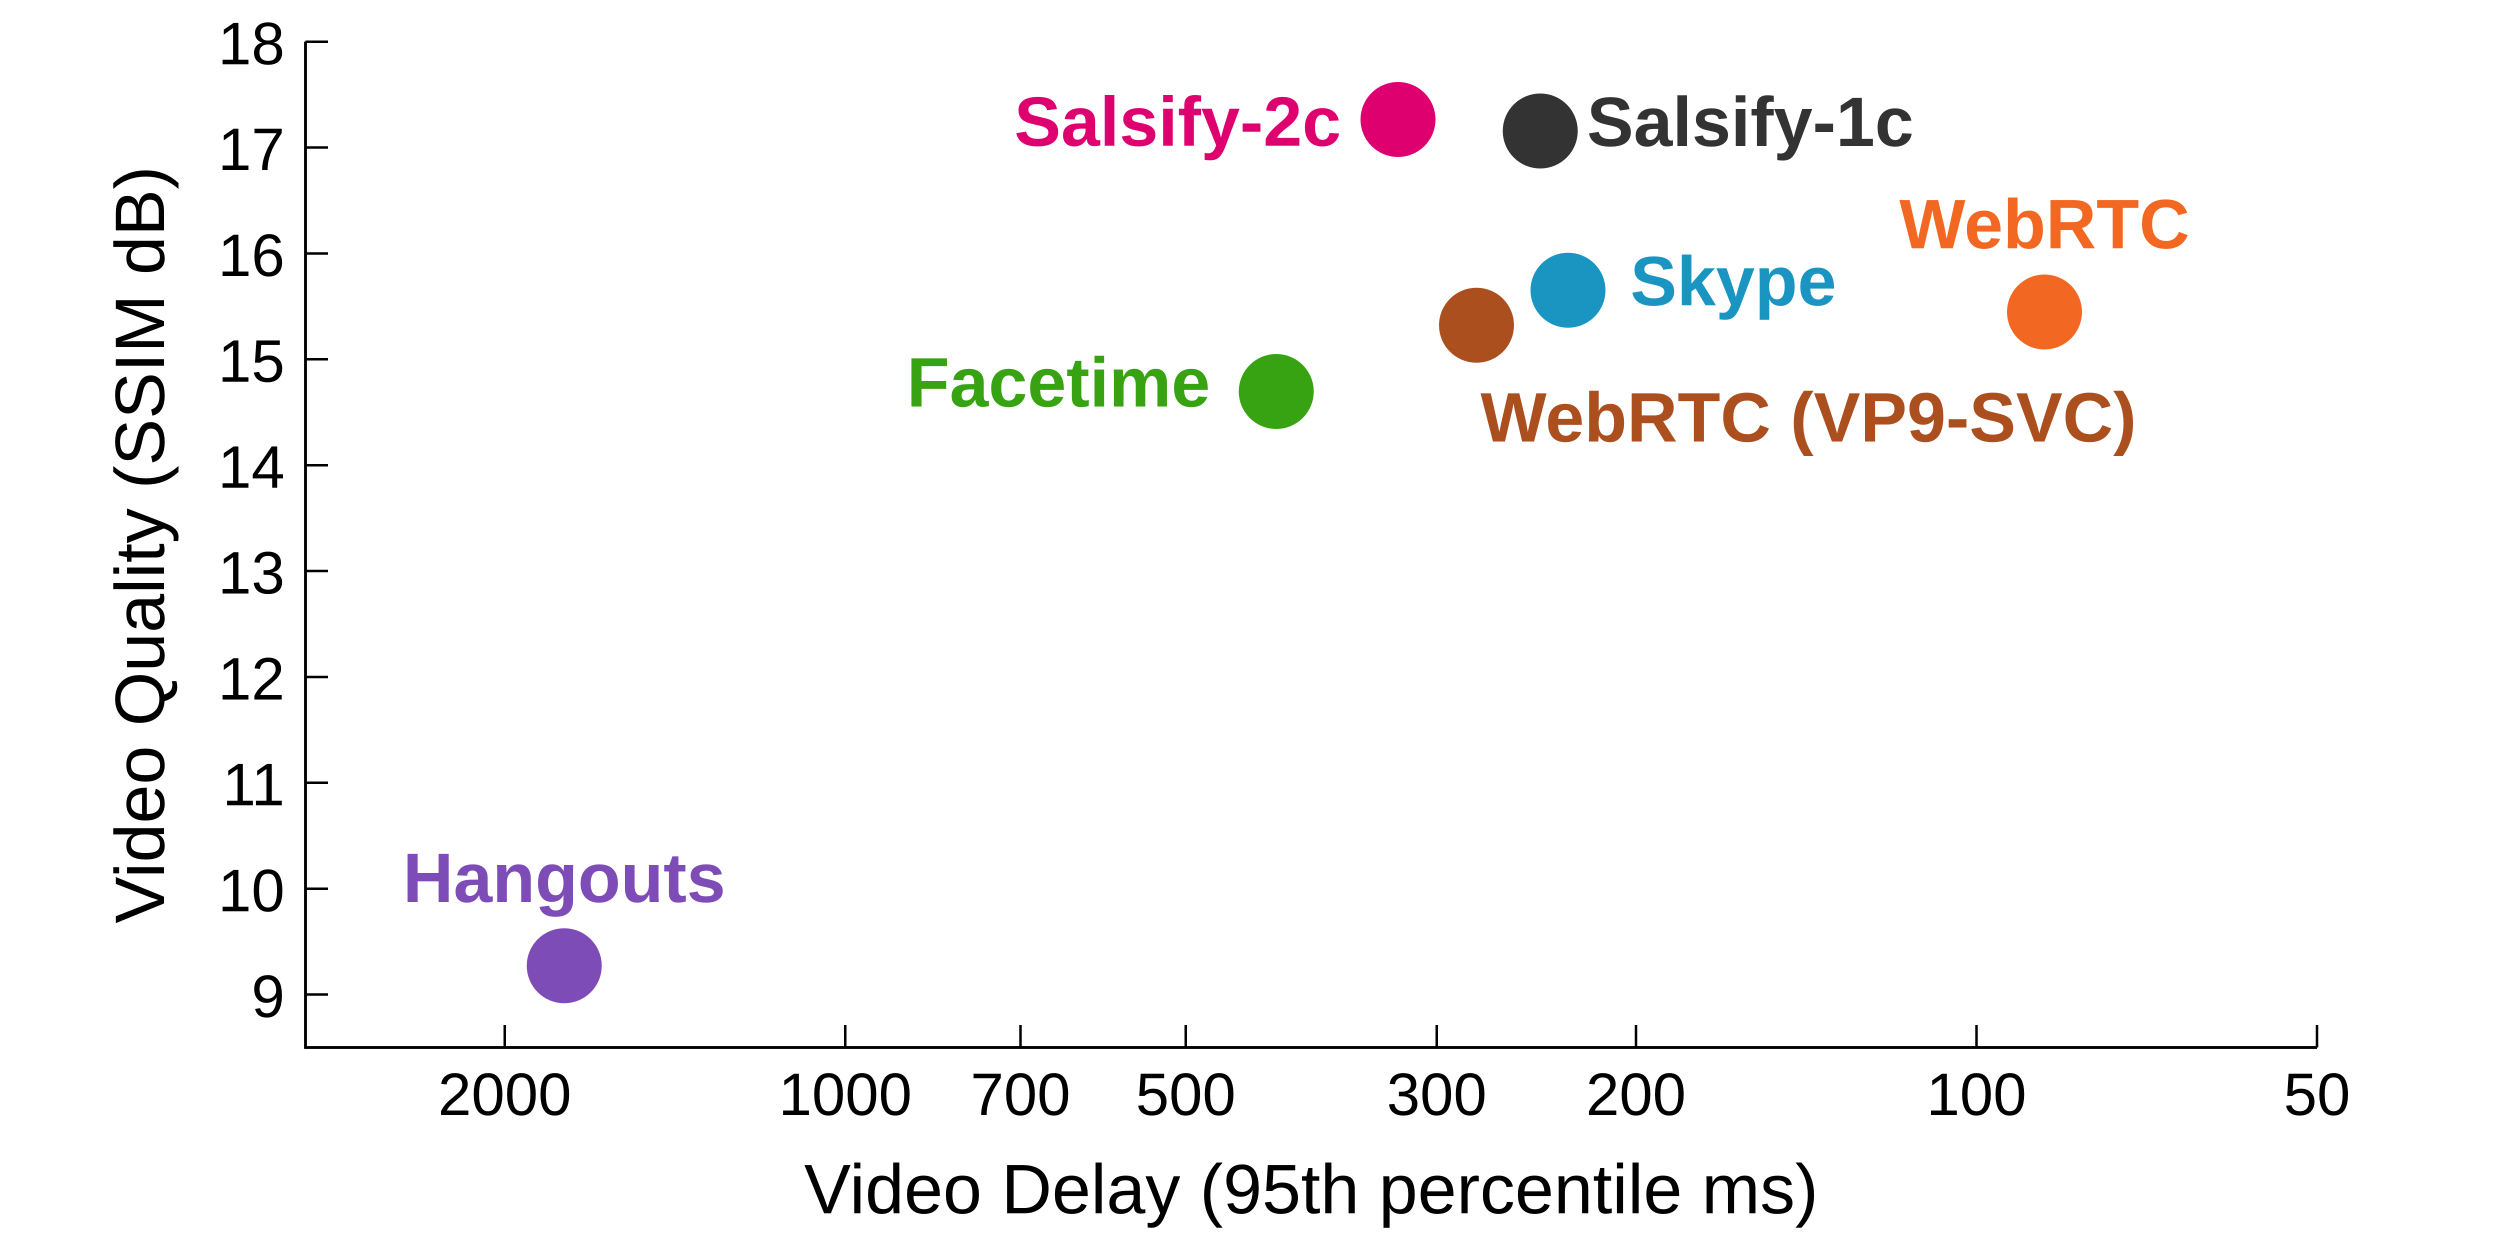
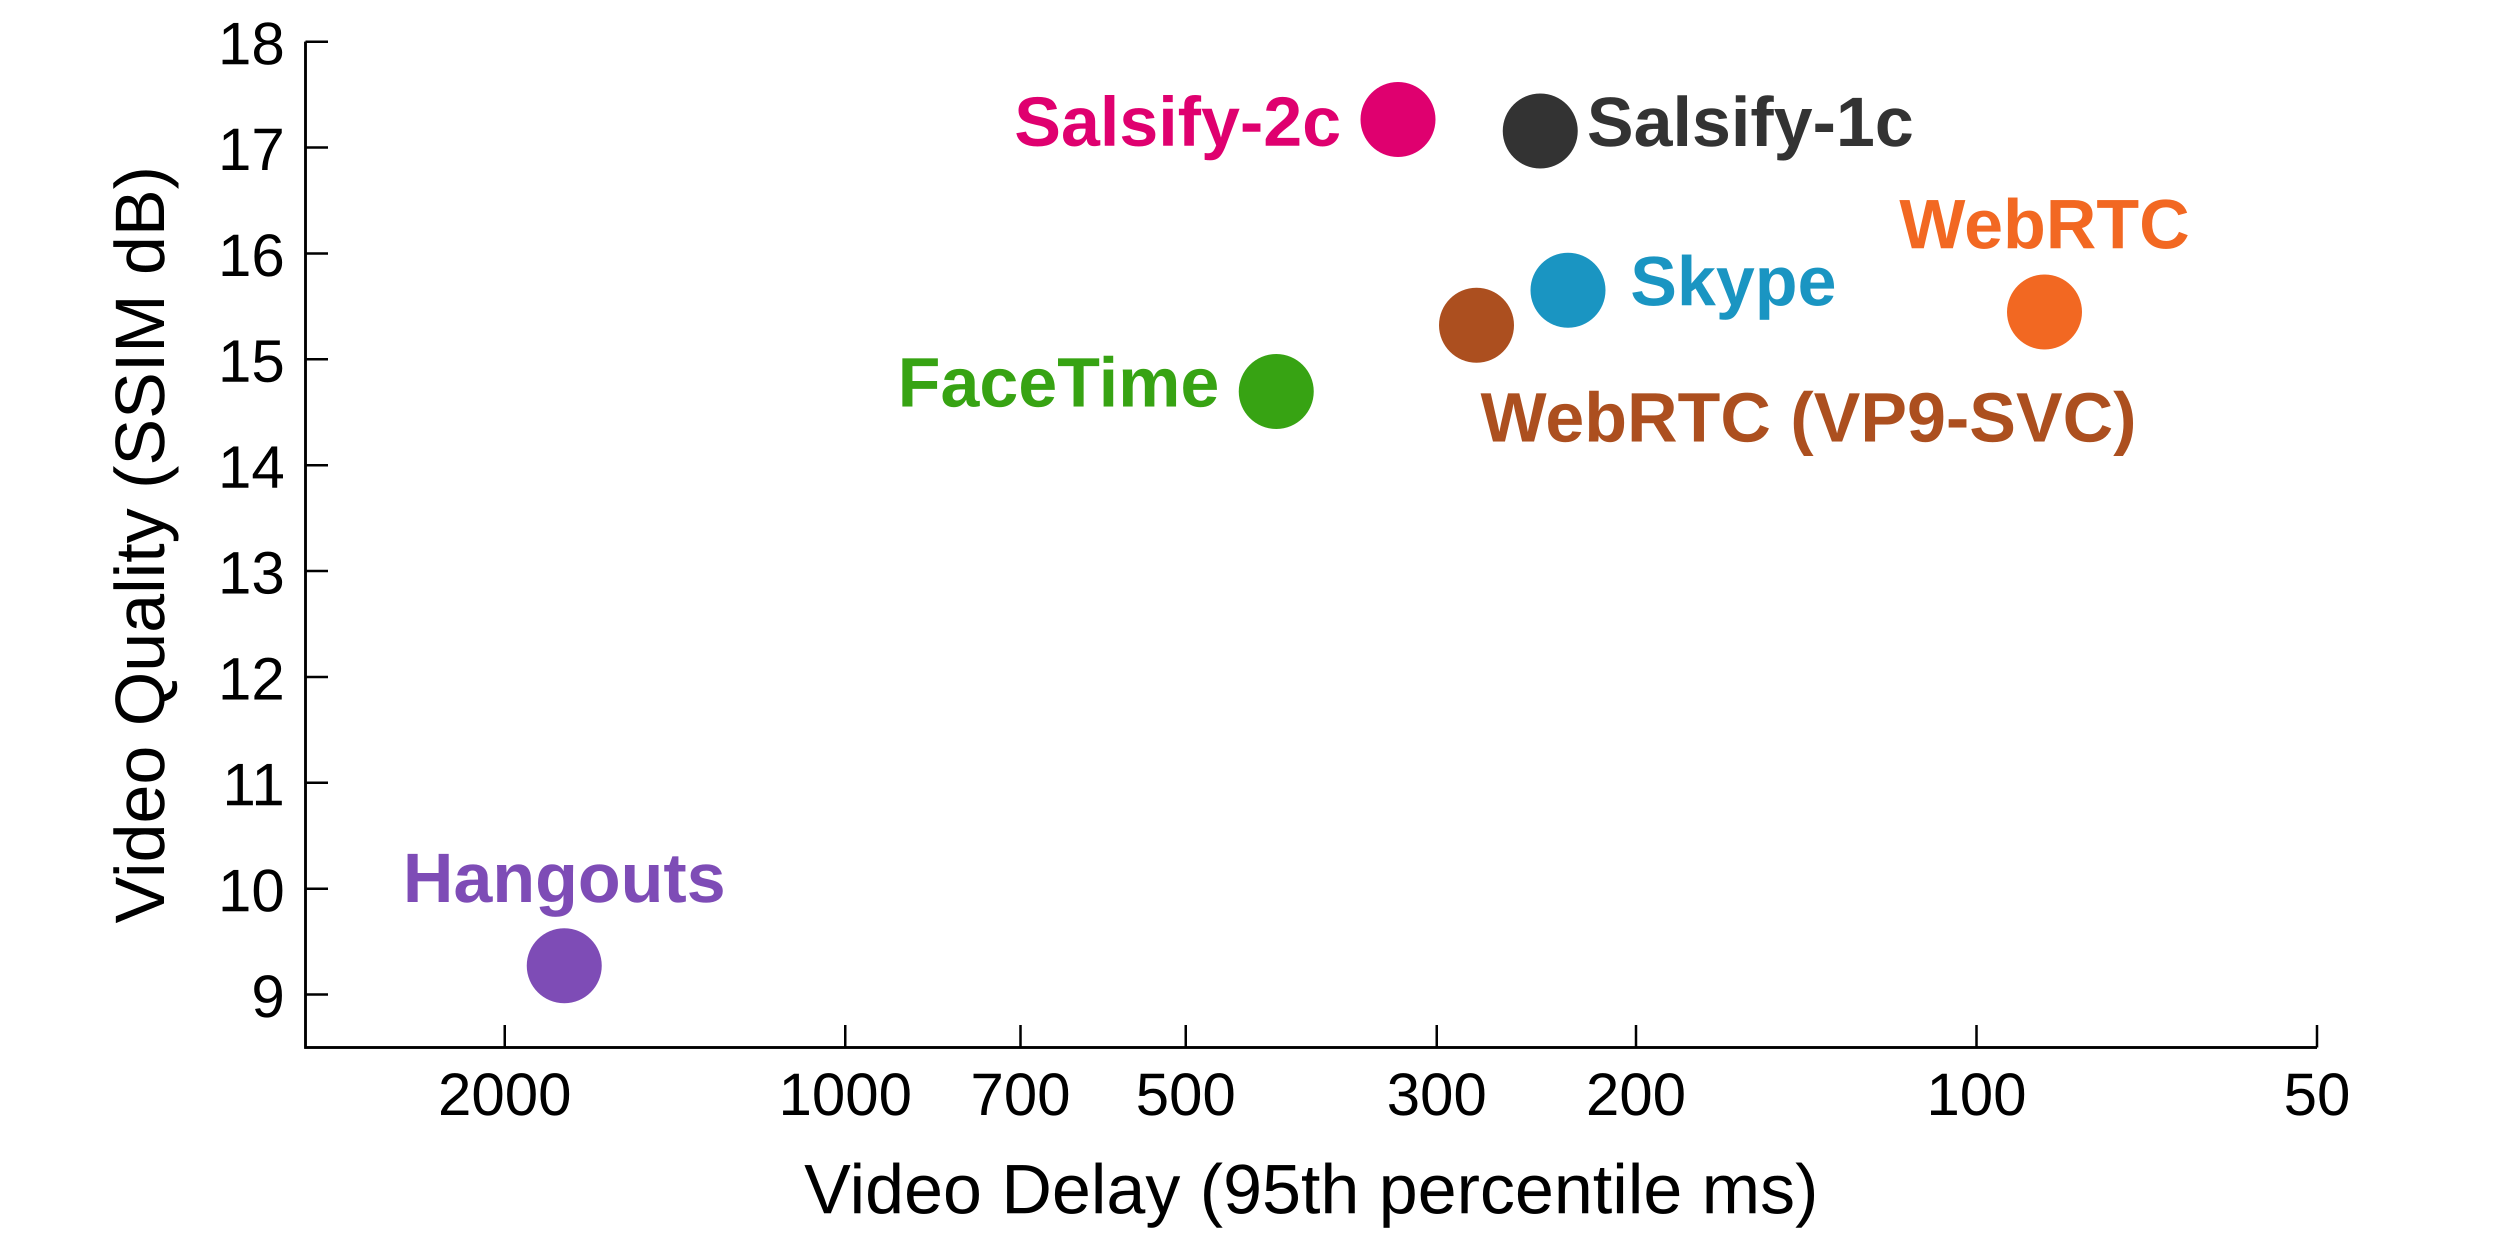
<svg xmlns="http://www.w3.org/2000/svg" xmlns:xlink="http://www.w3.org/1999/xlink" width="1000" height="500" viewBox="0 0 1000 500">
  <g id="gnuplot_canvas">
    <rect x="0" y="0" width="1000" height="500" fill="#ffffff" />
    <defs>
      <circle id="gpDot" r="0.5" stroke-width="0.5" />
      <path id="gpPt0" stroke-width="0.222" stroke="currentColor" d="M-1,0 h2 M0,-1 v2" />
      <path id="gpPt1" stroke-width="0.222" stroke="currentColor" d="M-1,-1 L1,1 M1,-1 L-1,1" />
      <path id="gpPt2" stroke-width="0.222" stroke="currentColor" d="M-1,0 L1,0 M0,-1 L0,1 M-1,-1 L1,1 M-1,1 L1,-1" />
      <rect id="gpPt3" stroke-width="0.222" stroke="currentColor" x="-1" y="-1" width="2" height="2" />
      <rect id="gpPt4" stroke-width="0.222" stroke="currentColor" fill="currentColor" x="-1" y="-1" width="2" height="2" />
      <circle id="gpPt5" stroke-width="0.222" stroke="currentColor" cx="0" cy="0" r="1" />
      <use xlink:href="#gpPt5" id="gpPt6" fill="currentColor" stroke="none" />
      <path id="gpPt7" stroke-width="0.222" stroke="currentColor" d="M0,-1.33 L-1.33,0.67 L1.33,0.67 z" />
      <use xlink:href="#gpPt7" id="gpPt8" fill="currentColor" stroke="none" />
      <use xlink:href="#gpPt7" id="gpPt9" stroke="currentColor" transform="rotate(180)" />
      <use xlink:href="#gpPt9" id="gpPt10" fill="currentColor" stroke="none" />
      <use xlink:href="#gpPt3" id="gpPt11" stroke="currentColor" transform="rotate(45)" />
      <use xlink:href="#gpPt11" id="gpPt12" fill="currentColor" stroke="none" />
      <path id="gpPt13" stroke-width="0.222" stroke="currentColor" d="M0,1.330 L1.265,0.411 L0.782,-1.067 L-0.782,-1.076 L-1.265,0.411 z" />
      <use xlink:href="#gpPt13" id="gpPt14" fill="currentColor" stroke="none" />
      <filter id="textbox" filterUnits="objectBoundingBox" x="0" y="0" height="1" width="1">
        <feFlood flood-color="#FFFFFF" flood-opacity="1" result="bgnd" />
        <feComposite in="SourceGraphic" in2="bgnd" operator="atop" />
      </filter>
      <filter id="greybox" filterUnits="objectBoundingBox" x="0" y="0" height="1" width="1">
        <feFlood flood-color="lightgrey" flood-opacity="1" result="grey" />
        <feComposite in="SourceGraphic" in2="grey" operator="atop" />
      </filter>
    </defs>
    <g fill="none" color="#FFFFFF" stroke="currentColor" stroke-width="1.00" stroke-linecap="butt" stroke-linejoin="miter">
</g>
    <g fill="none" color="black" stroke="currentColor" stroke-width="1.00" stroke-linecap="butt" stroke-linejoin="miter">
      <path stroke="black" d="M122.2,397.8 L131.2,397.8  " />
      <g transform="translate(113.9,406.8)" stroke="none" fill="black" font-family="Arial" font-size="24.00" text-anchor="end">
        <text>
          <tspan font-family="Arial"> 9</tspan>
        </text>
      </g>
    </g>
    <g fill="none" color="black" stroke="currentColor" stroke-width="1.00" stroke-linecap="butt" stroke-linejoin="miter">
      <path stroke="black" d="M122.2,355.5 L131.2,355.5  " />
      <g transform="translate(113.9,364.5)" stroke="none" fill="black" font-family="Arial" font-size="24.00" text-anchor="end">
        <text>
          <tspan font-family="Arial"> 10</tspan>
        </text>
      </g>
    </g>
    <g fill="none" color="black" stroke="currentColor" stroke-width="1.00" stroke-linecap="butt" stroke-linejoin="miter">
      <path stroke="black" d="M122.2,313.1 L131.2,313.1  " />
      <g transform="translate(113.9,322.1)" stroke="none" fill="black" font-family="Arial" font-size="24.00" text-anchor="end">
        <text>
          <tspan font-family="Arial"> 11</tspan>
        </text>
      </g>
    </g>
    <g fill="none" color="black" stroke="currentColor" stroke-width="1.00" stroke-linecap="butt" stroke-linejoin="miter">
      <path stroke="black" d="M122.2,270.8 L131.2,270.8  " />
      <g transform="translate(113.9,279.8)" stroke="none" fill="black" font-family="Arial" font-size="24.00" text-anchor="end">
        <text>
          <tspan font-family="Arial"> 12</tspan>
        </text>
      </g>
    </g>
    <g fill="none" color="black" stroke="currentColor" stroke-width="1.00" stroke-linecap="butt" stroke-linejoin="miter">
      <path stroke="black" d="M122.2,228.4 L131.2,228.4  " />
      <g transform="translate(113.9,237.4)" stroke="none" fill="black" font-family="Arial" font-size="24.00" text-anchor="end">
        <text>
          <tspan font-family="Arial"> 13</tspan>
        </text>
      </g>
    </g>
    <g fill="none" color="black" stroke="currentColor" stroke-width="1.00" stroke-linecap="butt" stroke-linejoin="miter">
      <path stroke="black" d="M122.2,186.1 L131.2,186.1  " />
      <g transform="translate(113.9,195.1)" stroke="none" fill="black" font-family="Arial" font-size="24.00" text-anchor="end">
        <text>
          <tspan font-family="Arial"> 14</tspan>
        </text>
      </g>
    </g>
    <g fill="none" color="black" stroke="currentColor" stroke-width="1.00" stroke-linecap="butt" stroke-linejoin="miter">
      <path stroke="black" d="M122.2,143.7 L131.2,143.7  " />
      <g transform="translate(113.9,152.7)" stroke="none" fill="black" font-family="Arial" font-size="24.00" text-anchor="end">
        <text>
          <tspan font-family="Arial"> 15</tspan>
        </text>
      </g>
    </g>
    <g fill="none" color="black" stroke="currentColor" stroke-width="1.00" stroke-linecap="butt" stroke-linejoin="miter">
      <path stroke="black" d="M122.2,101.4 L131.2,101.4  " />
      <g transform="translate(113.9,110.4)" stroke="none" fill="black" font-family="Arial" font-size="24.00" text-anchor="end">
        <text>
          <tspan font-family="Arial"> 16</tspan>
        </text>
      </g>
    </g>
    <g fill="none" color="black" stroke="currentColor" stroke-width="1.00" stroke-linecap="butt" stroke-linejoin="miter">
      <path stroke="black" d="M122.2,59.0 L131.2,59.0  " />
      <g transform="translate(113.9,68.0)" stroke="none" fill="black" font-family="Arial" font-size="24.00" text-anchor="end">
        <text>
          <tspan font-family="Arial"> 17</tspan>
        </text>
      </g>
    </g>
    <g fill="none" color="black" stroke="currentColor" stroke-width="1.00" stroke-linecap="butt" stroke-linejoin="miter">
      <path stroke="black" d="M122.2,16.7 L131.2,16.7  " />
      <g transform="translate(113.9,25.7)" stroke="none" fill="black" font-family="Arial" font-size="24.00" text-anchor="end">
        <text>
          <tspan font-family="Arial"> 18</tspan>
        </text>
      </g>
    </g>
    <g fill="none" color="black" stroke="currentColor" stroke-width="1.00" stroke-linecap="butt" stroke-linejoin="miter">
      <path stroke="black" d="M926.8,419.0 L926.8,410.0  " />
      <g transform="translate(926.8,446.0)" stroke="none" fill="black" font-family="Arial" font-size="24.00" text-anchor="middle">
        <text>
          <tspan font-family="Arial">50</tspan>
        </text>
      </g>
    </g>
    <g fill="none" color="black" stroke="currentColor" stroke-width="1.00" stroke-linecap="butt" stroke-linejoin="miter">
      <path stroke="black" d="M790.6,419.0 L790.6,410.0  " />
      <g transform="translate(790.6,446.0)" stroke="none" fill="black" font-family="Arial" font-size="24.00" text-anchor="middle">
        <text>
          <tspan font-family="Arial">100</tspan>
        </text>
      </g>
    </g>
    <g fill="none" color="black" stroke="currentColor" stroke-width="1.00" stroke-linecap="butt" stroke-linejoin="miter">
      <path stroke="black" d="M654.4,419.0 L654.4,410.0  " />
      <g transform="translate(654.4,446.0)" stroke="none" fill="black" font-family="Arial" font-size="24.00" text-anchor="middle">
        <text>
          <tspan font-family="Arial">200</tspan>
        </text>
      </g>
    </g>
    <g fill="none" color="black" stroke="currentColor" stroke-width="1.00" stroke-linecap="butt" stroke-linejoin="miter">
      <path stroke="black" d="M574.7,419.0 L574.7,410.0  " />
      <g transform="translate(574.7,446.0)" stroke="none" fill="black" font-family="Arial" font-size="24.00" text-anchor="middle">
        <text>
          <tspan font-family="Arial">300</tspan>
        </text>
      </g>
    </g>
    <g fill="none" color="black" stroke="currentColor" stroke-width="1.00" stroke-linecap="butt" stroke-linejoin="miter">
      <path stroke="black" d="M474.3,419.0 L474.3,410.0  " />
      <g transform="translate(474.3,446.0)" stroke="none" fill="black" font-family="Arial" font-size="24.00" text-anchor="middle">
        <text>
          <tspan font-family="Arial">500</tspan>
        </text>
      </g>
    </g>
    <g fill="none" color="black" stroke="currentColor" stroke-width="1.00" stroke-linecap="butt" stroke-linejoin="miter">
      <path stroke="black" d="M408.2,419.0 L408.2,410.0  " />
      <g transform="translate(408.2,446.0)" stroke="none" fill="black" font-family="Arial" font-size="24.00" text-anchor="middle">
        <text>
          <tspan font-family="Arial">700</tspan>
        </text>
      </g>
    </g>
    <g fill="none" color="black" stroke="currentColor" stroke-width="1.00" stroke-linecap="butt" stroke-linejoin="miter">
      <path stroke="black" d="M338.1,419.0 L338.1,410.0  " />
      <g transform="translate(338.1,446.0)" stroke="none" fill="black" font-family="Arial" font-size="24.00" text-anchor="middle">
        <text>
          <tspan font-family="Arial">1000</tspan>
        </text>
      </g>
    </g>
    <g fill="none" color="black" stroke="currentColor" stroke-width="1.00" stroke-linecap="butt" stroke-linejoin="miter">
      <path stroke="black" d="M201.9,419.0 L201.9,410.0  " />
      <g transform="translate(201.9,446.0)" stroke="none" fill="black" font-family="Arial" font-size="24.00" text-anchor="middle">
        <text>
          <tspan font-family="Arial">2000</tspan>
        </text>
      </g>
    </g>
    <g fill="none" color="black" stroke="currentColor" stroke-width="1.00" stroke-linecap="butt" stroke-linejoin="miter">
</g>
    <g fill="none" color="black" stroke="currentColor" stroke-width="1.00" stroke-linecap="butt" stroke-linejoin="miter">
      <path stroke="black" d="M122.2,16.7 L122.2,419.0 L926.8,419.0 M926.8,16.7 M122.2,16.7  " />
    </g>
    <g fill="none" color="black" stroke="currentColor" stroke-width="1.00" stroke-linecap="butt" stroke-linejoin="miter">
      <g transform="translate(65.6,217.9) rotate(270)" stroke="none" fill="black" font-family="Arial" font-size="28.00" text-anchor="middle">
        <text>
          <tspan font-family="Arial">Video Quality (SSIM dB)</tspan>
        </text>
      </g>
    </g>
    <g fill="none" color="black" stroke="currentColor" stroke-width="1.00" stroke-linecap="butt" stroke-linejoin="miter">
      <g transform="translate(949.2,217.9) rotate(270)" stroke="none" fill="black" font-family="Arial" font-size="12.00" text-anchor="middle">
        <text />
      </g>
    </g>
    <g fill="none" color="black" stroke="currentColor" stroke-width="1.00" stroke-linecap="butt" stroke-linejoin="miter">
      <g transform="translate(524.5,485.3)" stroke="none" fill="black" font-family="Arial" font-size="28.00" text-anchor="middle">
        <text>
          <tspan font-family="Arial">Video Delay (95th percentile ms)</tspan>
        </text>
      </g>
    </g>
    <g fill="none" color="black" stroke="currentColor" stroke-width="1.00" stroke-linecap="butt" stroke-linejoin="miter">
      <g transform="translate(524.5,30.2)" stroke="none" fill="black" font-family="Arial" font-size="12.00" text-anchor="middle">
        <text />
      </g>
      <g transform="translate(524.5,30.3)" stroke="none" fill="black" font-family="Arial" font-size="12.00" text-anchor="middle">
        <text />
      </g>
    </g>
    <g fill="none" color="black" stroke="currentColor" stroke-width="1.00" stroke-linecap="butt" stroke-linejoin="miter">
      <g transform="translate(80.7,482.9)" stroke="none" fill="black" font-family="Arial" font-size="12.00" text-anchor="start">
        <text />
      </g>
    </g>
    <g id="gnuplot_plot_1">
      <g fill="none" color="black" stroke="currentColor" stroke-width="1.00" stroke-linecap="butt" stroke-linejoin="miter">
        <path stroke="rgb(172,  79,  31)" d="M590.6,130.1  " />
        <use xlink:href="#gpPt6" transform="translate(590.6,130.1) scale(13.50)" color="rgb(172,  79,  31)" />
      </g>
    </g>
    <g id="gnuplot_plot_2">
      <g fill="none" color="black" stroke="currentColor" stroke-width="1.00" stroke-linecap="butt" stroke-linejoin="miter">
        <g transform="translate(723.4,176.6)" stroke="none" fill="rgb(172,79,31)" font-family="Arial:Bold" font-size="28.00" text-anchor="middle">
          <text>
            <tspan font-family="Arial" font-weight="bold">WebRTC (VP9-SVC)</tspan>
          </text>
        </g>
      </g>
    </g>
    <g id="gnuplot_plot_3">
      <g fill="none" color="black" stroke="currentColor" stroke-width="1.00" stroke-linecap="butt" stroke-linejoin="miter">
        <path stroke="rgb( 26, 149, 194)" d="M627.2,116.1  " />
        <use xlink:href="#gpPt6" transform="translate(627.2,116.1) scale(13.50)" color="rgb( 26, 149, 194)" />
      </g>
    </g>
    <g id="gnuplot_plot_4">
      <g fill="none" color="black" stroke="currentColor" stroke-width="1.00" stroke-linecap="butt" stroke-linejoin="miter">
        <g transform="translate(652.1,122.1)" stroke="none" fill="rgb(26,149,194)" font-family="Arial:Bold" font-size="28.00" text-anchor="start">
          <text>
            <tspan font-family="Arial" font-weight="bold">Skype</tspan>
          </text>
        </g>
      </g>
    </g>
    <g id="gnuplot_plot_5">
      <g fill="none" color="black" stroke="currentColor" stroke-width="1.00" stroke-linecap="butt" stroke-linejoin="miter">
        <path stroke="rgb( 55, 163,  19)" d="M510.5,156.6  " />
        <use xlink:href="#gpPt6" transform="translate(510.5,156.6) scale(13.50)" color="rgb( 55, 163,  19)" />
      </g>
    </g>
    <g id="gnuplot_plot_6">
      <g fill="none" color="black" stroke="currentColor" stroke-width="1.00" stroke-linecap="butt" stroke-linejoin="miter">
        <g transform="translate(423.4,162.6)" stroke="none" fill="rgb(55,163,19)" font-family="Arial:Bold" font-size="28.00" text-anchor="middle">
          <text>
-             <tspan font-family="Arial" font-weight="bold">Facetime</tspan>
+             <tspan font-family="Arial" font-weight="bold">FaceTime</tspan>
          </text>
        </g>
      </g>
    </g>
    <g id="gnuplot_plot_7">
      <g fill="none" color="black" stroke="currentColor" stroke-width="1.00" stroke-linecap="butt" stroke-linejoin="miter">
        <path stroke="rgb(126,  76, 182)" d="M225.7,386.3  " />
        <use xlink:href="#gpPt6" transform="translate(225.7,386.3) scale(13.50)" color="rgb(126,  76, 182)" />
      </g>
    </g>
    <g id="gnuplot_plot_8">
      <g fill="none" color="black" stroke="currentColor" stroke-width="1.00" stroke-linecap="butt" stroke-linejoin="miter">
        <g transform="translate(225.7,360.8)" stroke="none" fill="rgb(126,76,182)" font-family="Arial:Bold" font-size="28.00" text-anchor="middle">
          <text>
            <tspan font-family="Arial" font-weight="bold">Hangouts</tspan>
          </text>
        </g>
      </g>
    </g>
    <g id="gnuplot_plot_9">
      <g fill="none" color="black" stroke="currentColor" stroke-width="1.00" stroke-linecap="butt" stroke-linejoin="miter">
        <path stroke="rgb( 51,  51,  51)" d="M616.1,52.4  " />
        <use xlink:href="#gpPt6" transform="translate(616.1,52.4) scale(13.50)" color="rgb( 51,  51,  51)" />
      </g>
    </g>
    <g id="gnuplot_plot_10">
      <g fill="none" color="black" stroke="currentColor" stroke-width="1.00" stroke-linecap="butt" stroke-linejoin="miter">
        <g transform="translate(765.5,58.4)" stroke="none" fill="rgb(51,51,51)" font-family="Arial:Bold" font-size="28.00" text-anchor="end">
          <text>
            <tspan font-family="Arial" font-weight="bold">Salsify-1c</tspan>
          </text>
        </g>
      </g>
    </g>
    <g id="gnuplot_plot_11">
      <g fill="none" color="black" stroke="currentColor" stroke-width="1.00" stroke-linecap="butt" stroke-linejoin="miter">
        <path stroke="rgb(223,   0, 111)" d="M559.2,47.8  " />
        <use xlink:href="#gpPt6" transform="translate(559.2,47.8) scale(13.50)" color="rgb(223,   0, 111)" />
      </g>
    </g>
    <g id="gnuplot_plot_12">
      <g fill="none" color="black" stroke="currentColor" stroke-width="1.00" stroke-linecap="butt" stroke-linejoin="miter">
        <g transform="translate(405.7,58.3)" stroke="none" fill="rgb(223,0,111)" font-family="Arial:Bold" font-size="28.00" text-anchor="start">
          <text>
            <tspan font-family="Arial" font-weight="bold">Salsify-2c</tspan>
          </text>
        </g>
      </g>
    </g>
    <g id="gnuplot_plot_13">
      <g fill="none" color="black" stroke="currentColor" stroke-width="1.00" stroke-linecap="butt" stroke-linejoin="miter">
        <path stroke="rgb(242, 104,  34)" d="M817.8,124.8  " />
        <use xlink:href="#gpPt6" transform="translate(817.8,124.8) scale(13.50)" color="rgb(242, 104,  34)" />
      </g>
    </g>
    <g id="gnuplot_plot_14">
      <g fill="none" color="black" stroke="currentColor" stroke-width="1.00" stroke-linecap="butt" stroke-linejoin="miter">
        <g transform="translate(817.8,99.3)" stroke="none" fill="rgb(242,104,34)" font-family="Arial:Bold" font-size="28.00" text-anchor="middle">
          <text>
            <tspan font-family="Arial" font-weight="bold">WebRTC</tspan>
          </text>
        </g>
      </g>
    </g>
    <g fill="none" color="#FFFFFF" stroke="rgb(242, 104,  34)" stroke-width="2.00" stroke-linecap="butt" stroke-linejoin="miter">
</g>
    <g fill="none" color="black" stroke="currentColor" stroke-width="2.00" stroke-linecap="butt" stroke-linejoin="miter">
</g>
    <g fill="none" color="black" stroke="black" stroke-width="1.00" stroke-linecap="butt" stroke-linejoin="miter">
</g>
    <g fill="none" color="black" stroke="currentColor" stroke-width="1.00" stroke-linecap="butt" stroke-linejoin="miter">
      <path stroke="black" d="M122.2,16.7 L122.2,419.0 L926.8,419.0 M926.8,16.7 M122.2,16.7  " />
    </g>
    <g fill="none" color="black" stroke="currentColor" stroke-width="1.00" stroke-linecap="butt" stroke-linejoin="miter">
</g>
  </g>
</svg>
